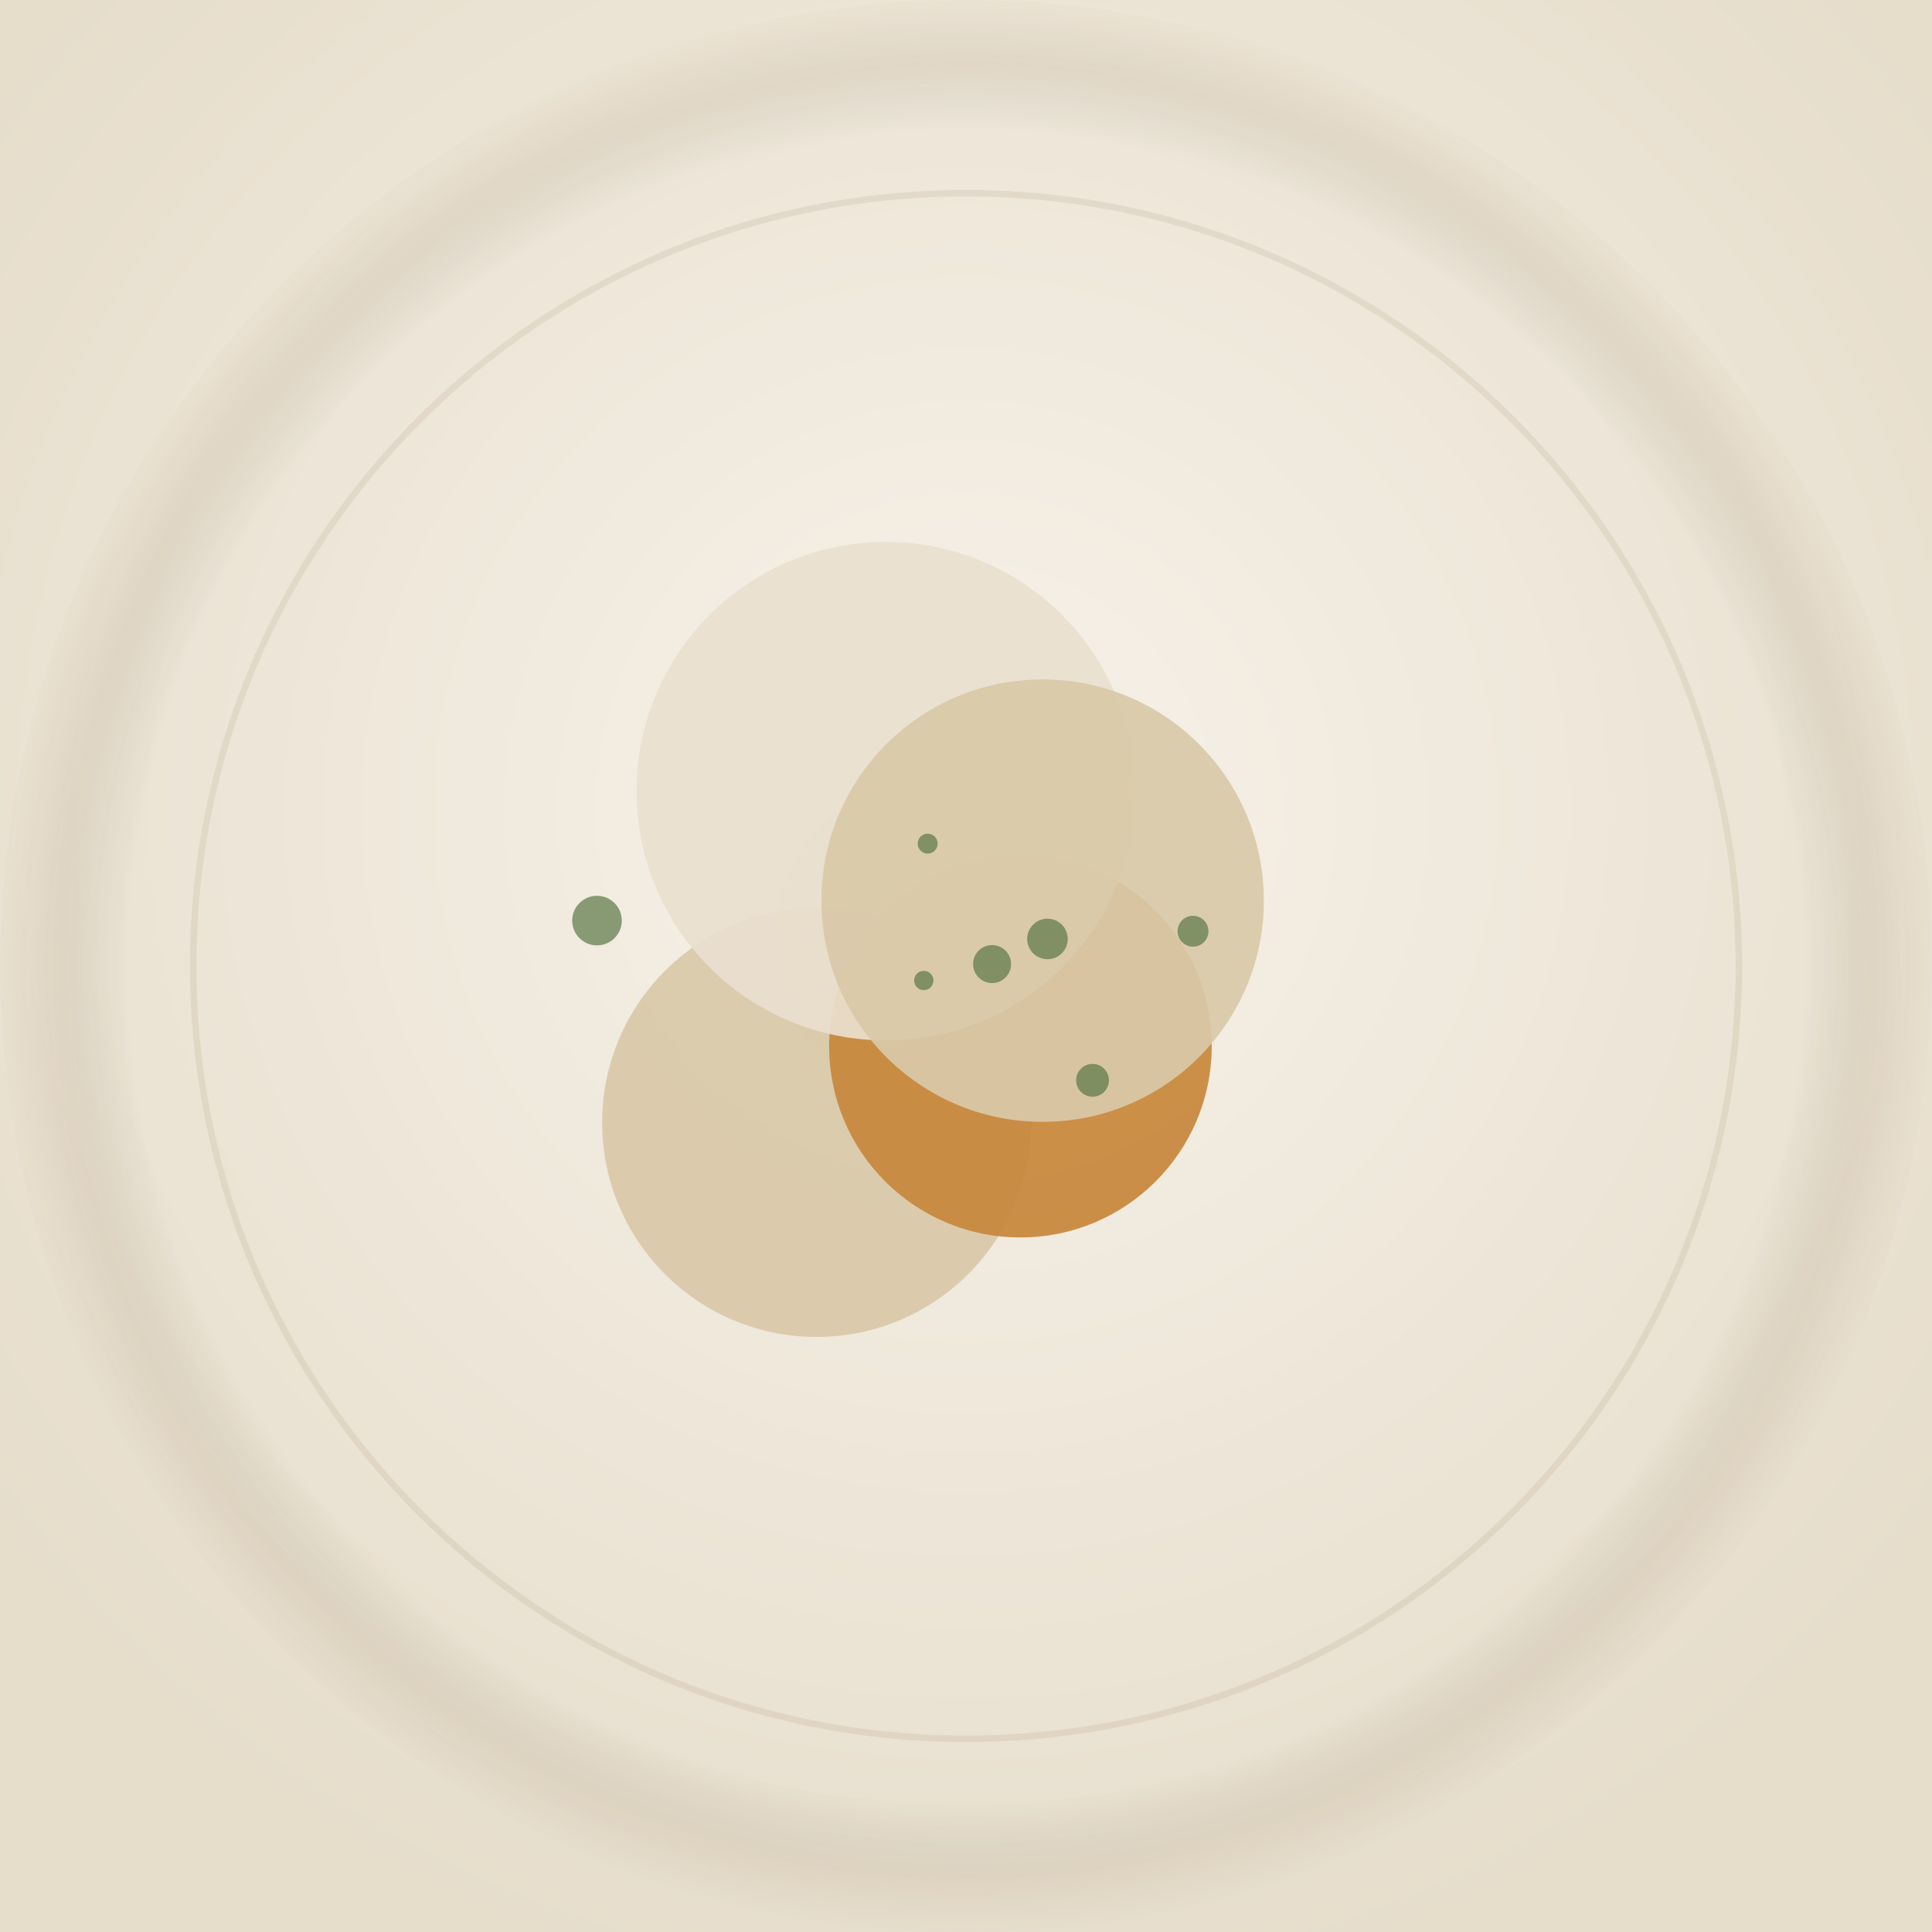
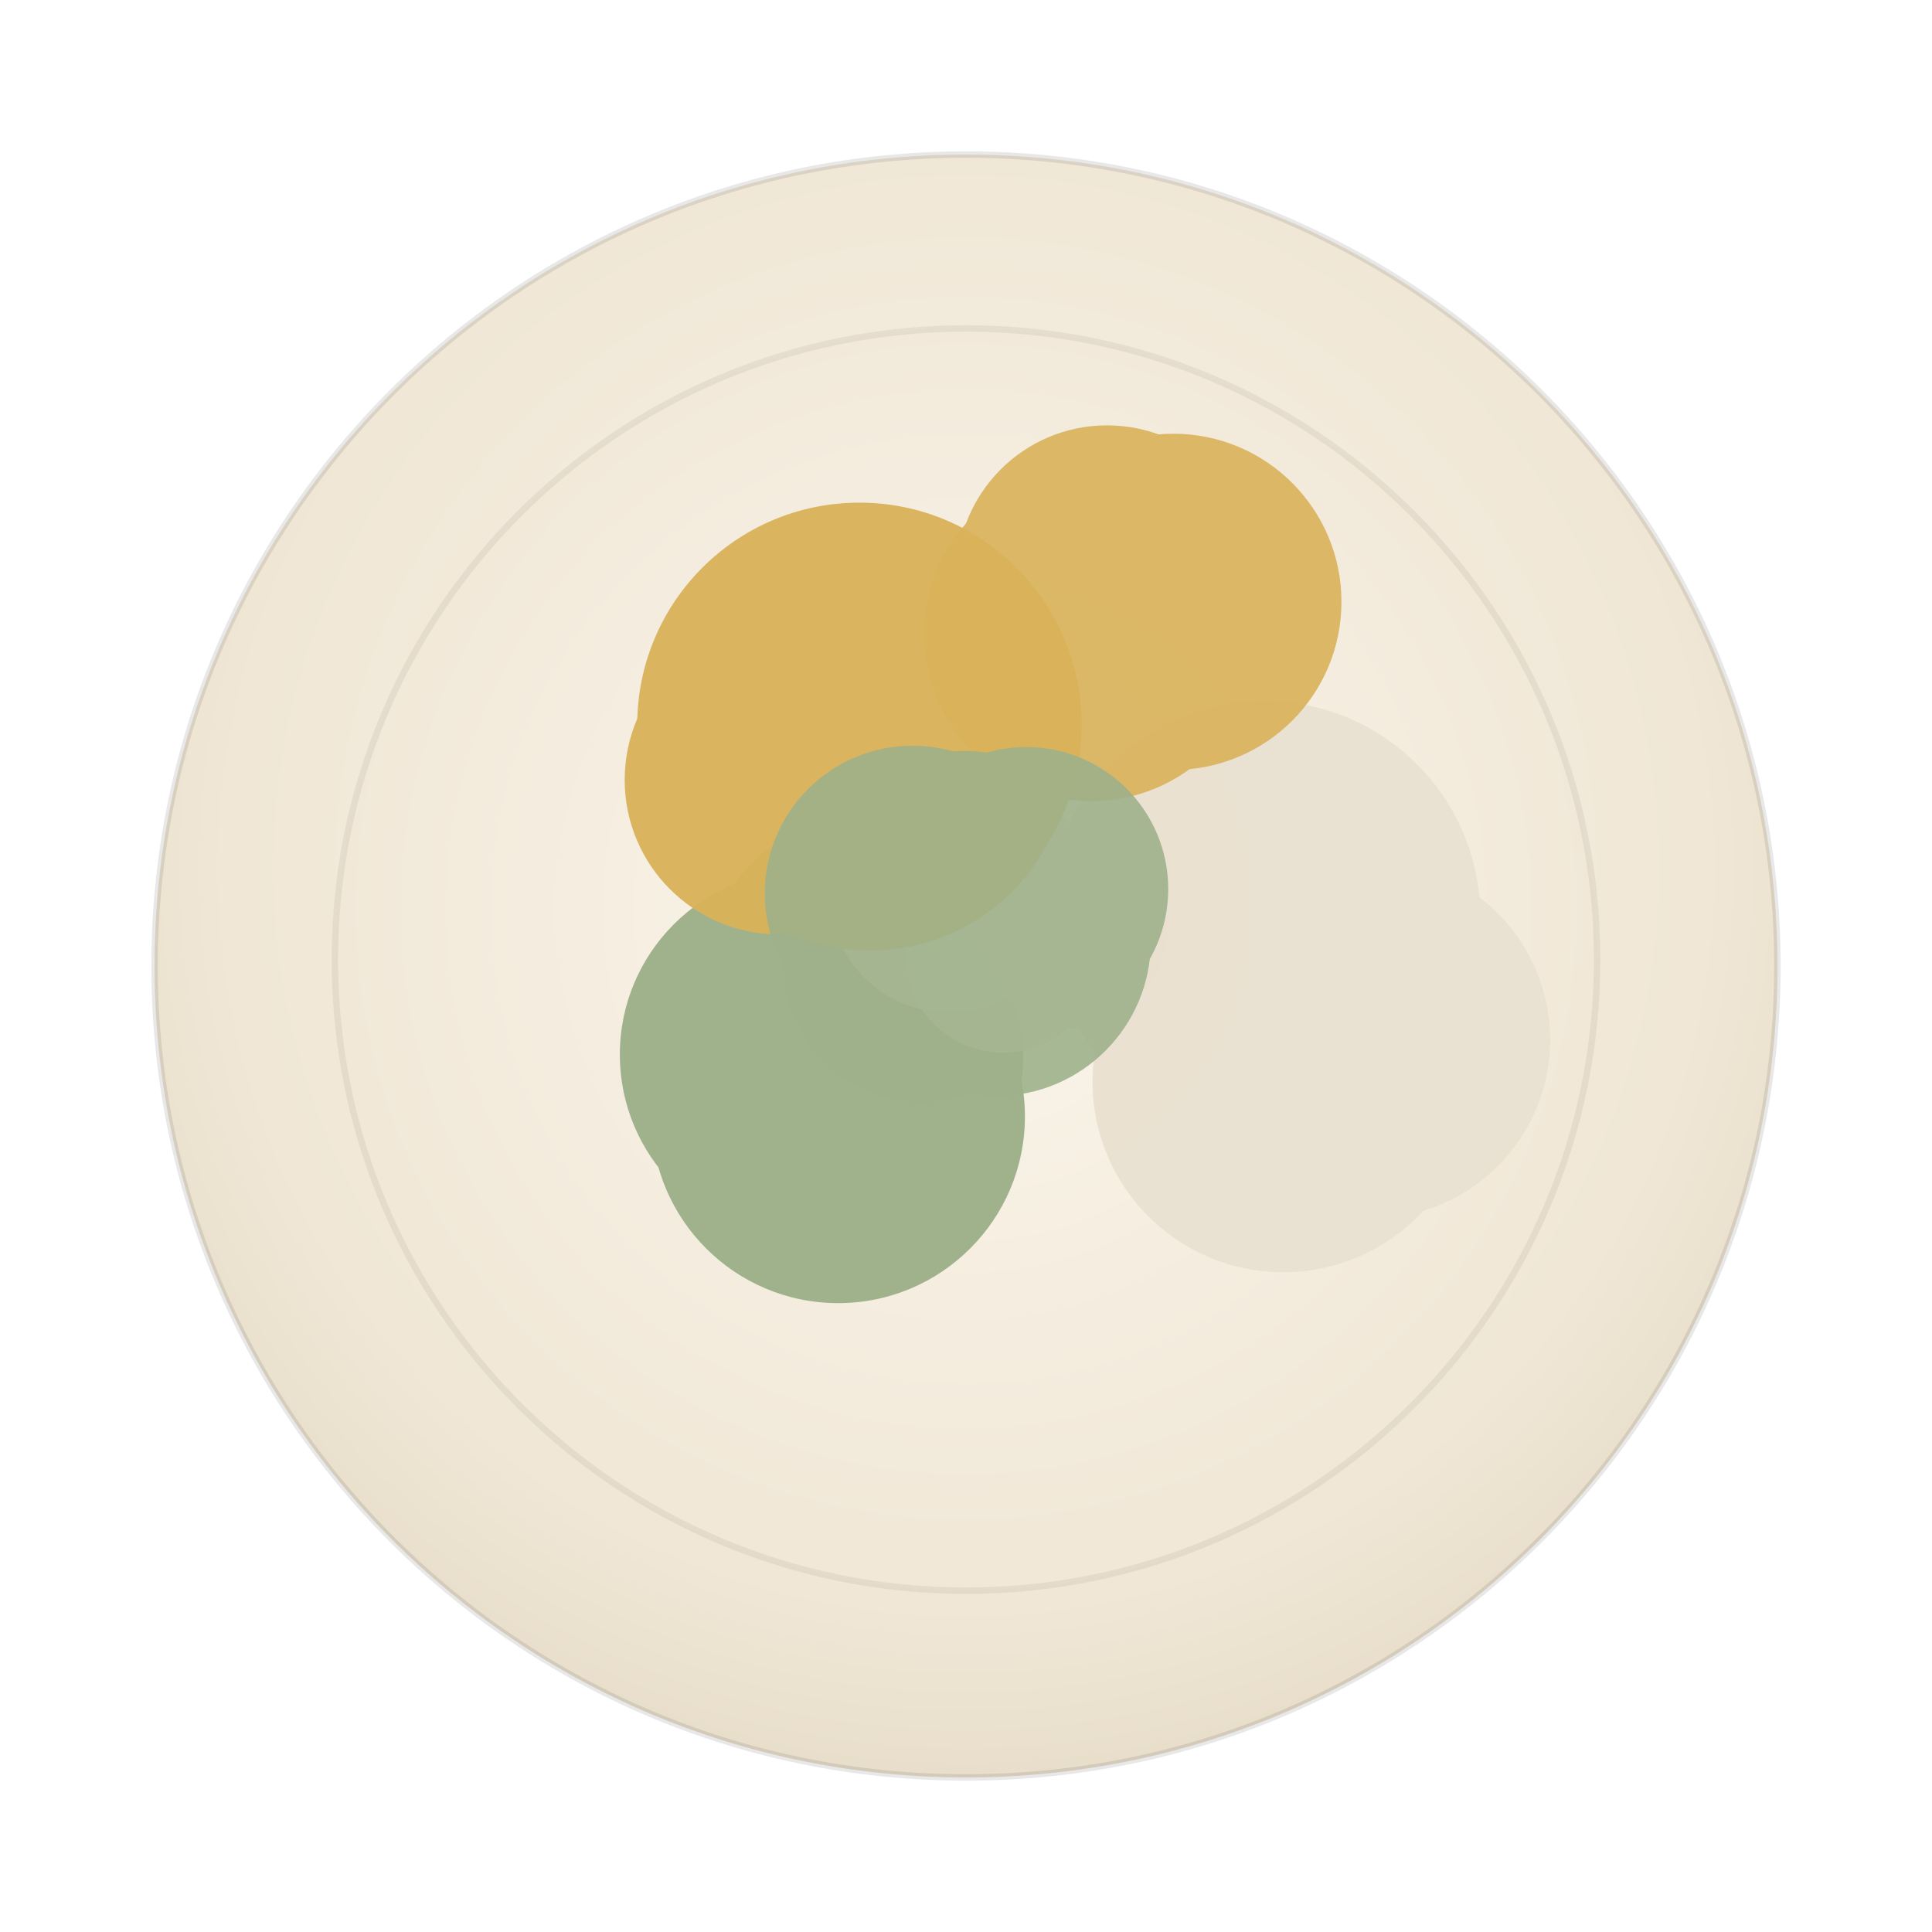
<svg xmlns="http://www.w3.org/2000/svg" width="600" height="600" viewBox="0 0 600 600">
  <defs>
-     <radialGradient id="pl" cx="50%" cy="42%" r="62%">
-       <stop offset="0%" stop-color="#f7f2ea" />
-       <stop offset="100%" stop-color="#e6ddcb" />
+     <radialGradient id="plate" cx="50%" cy="44%" r="58%">
+       <stop offset="0%" stop-color="#f8f2e7" />
+       <stop offset="78%" stop-color="#f0e7d6" />
+       <stop offset="100%" stop-color="#e6dcc8" />
    </radialGradient>
-     <radialGradient id="rim" cx="50%" cy="50%" r="50%">
-       <stop offset="86%" stop-color="rgba(0,0,0,0)" />
-       <stop offset="93%" stop-color="rgba(120,90,50,0.10)" />
-       <stop offset="100%" stop-color="rgba(120,90,50,0)" />
+     <radialGradient id="well" cx="50%" cy="46%" r="50%">
+       <stop offset="0%" stop-color="#fbf6ec" />
+       <stop offset="100%" stop-color="#f1e8d8" />
    </radialGradient>
  </defs>
-   <rect width="600" height="600" fill="url(#pl)" />
-   <circle cx="300" cy="300" r="300" fill="url(#rim)" />
-   <circle cx="300" cy="300" r="240" fill="none" stroke="rgba(120,90,50,0.10)" stroke-width="2" />
-   <circle cx="291.9" cy="292.4" r="51.4" fill="#eae0cf" opacity="0.92" />
-   <circle cx="253.6" cy="348.6" r="66.6" fill="#d9c9a8" opacity="0.92" />
-   <circle cx="316.9" cy="324.9" r="59.4" fill="#c8873b" opacity="0.92" />
-   <circle cx="275.1" cy="245.7" r="77.4" fill="#eae0cf" opacity="0.92" />
-   <circle cx="323.8" cy="279.7" r="68.7" fill="#d9c9a8" opacity="0.92" />
-   <circle cx="325.3" cy="291.6" r="6.3" fill="rgba(90,120,70,0.7)" />
-   <circle cx="339.3" cy="335.5" r="5.1" fill="rgba(90,120,70,0.7)" />
-   <circle cx="286.9" cy="304.5" r="3.0" fill="rgba(90,120,70,0.7)" />
-   <circle cx="288.1" cy="262.0" r="3.1" fill="rgba(90,120,70,0.7)" />
-   <circle cx="370.5" cy="289.2" r="4.8" fill="rgba(90,120,70,0.7)" />
-   <circle cx="308.1" cy="299.4" r="5.9" fill="rgba(90,120,70,0.7)" />
-   <circle cx="185.4" cy="285.9" r="7.7" fill="rgba(90,120,70,0.7)" />
+   <circle cx="300" cy="300" r="252" fill="url(#plate)" />
+   <circle cx="300" cy="300" r="252" fill="none" stroke="rgba(26,25,22,0.10)" stroke-width="2" />
+   <circle cx="300" cy="298" r="196" fill="url(#well)" />
+   <circle cx="300" cy="298" r="196" fill="none" stroke="rgba(26,25,22,0.06)" stroke-width="2" />
+   <g>
+     <g opacity="0.94">
+       <circle cx="398.5" cy="335.9" r="59.2" fill="#e9e0d0" />
+       <circle cx="408.9" cy="284.4" r="46.7" fill="#e9e0d0" />
+       <circle cx="425.9" cy="322.9" r="55.5" fill="#e9e0d0" />
+       <circle cx="392.6" cy="284.8" r="67.1" fill="#e9e0d0" />
+     </g>
+     <g opacity="0.97">
+       <circle cx="261.1" cy="295.4" r="38.9" fill="#9db08a" />
+       <circle cx="260.3" cy="346.7" r="58.0" fill="#9db08a" />
+       <circle cx="249.7" cy="327.5" r="57.2" fill="#9db08a" />
+       <circle cx="270.1" cy="328.2" r="47.7" fill="#9db08a" />
+     </g>
+     <g opacity="0.91">
+       <circle cx="351.0" cy="203.5" r="28.2" fill="#d9b25a" />
+       <circle cx="364.4" cy="186.9" r="52.2" fill="#d9b25a" />
+       <circle cx="376.4" cy="175.6" r="26.4" fill="#d9b25a" />
+       <circle cx="338.9" cy="196.9" r="51.9" fill="#d9b25a" />
+       <circle cx="343.8" cy="178.8" r="46.7" fill="#d9b25a" />
+     </g>
+     <g opacity="0.95">
+       <circle cx="331.0" cy="287.5" r="31.7" fill="#e9e0d0" />
+       <circle cx="328.1" cy="294.0" r="23.7" fill="#e9e0d0" />
+       <circle cx="311.5" cy="296.5" r="30.4" fill="#e9e0d0" />
+     </g>
+     <g opacity="0.93">
+       <circle cx="293.0" cy="271.3" r="37.6" fill="#e9e0d0" />
+       <circle cx="294.7" cy="277.3" r="37.2" fill="#e9e0d0" />
+       <circle cx="295.5" cy="264.4" r="20.7" fill="#e9e0d0" />
+       <circle cx="304.2" cy="270.2" r="31.2" fill="#e9e0d0" />
+     </g>
+     <g opacity="0.96">
+       <circle cx="242.0" cy="242.2" r="48.0" fill="#d9b25a" />
+       <circle cx="257.4" cy="236.4" r="37.5" fill="#d9b25a" />
+       <circle cx="266.9" cy="225.1" r="69.0" fill="#d9b25a" />
+       <circle cx="270.2" cy="232.9" r="62.3" fill="#d9b25a" />
+       <circle cx="276.6" cy="239.1" r="39.9" fill="#d9b25a" />
+     </g>
+     <g opacity="0.89">
+       <circle cx="309.3" cy="292.3" r="48.1" fill="#9db08a" />
+       <circle cx="299.8" cy="275.6" r="42.4" fill="#9db08a" />
+       <circle cx="283.4" cy="277.5" r="45.9" fill="#9db08a" />
+       <circle cx="318.7" cy="276.1" r="44.1" fill="#9db08a" />
+       <circle cx="286.0" cy="299.7" r="42.5" fill="#9db08a" />
+     </g>
+   </g>
</svg>
